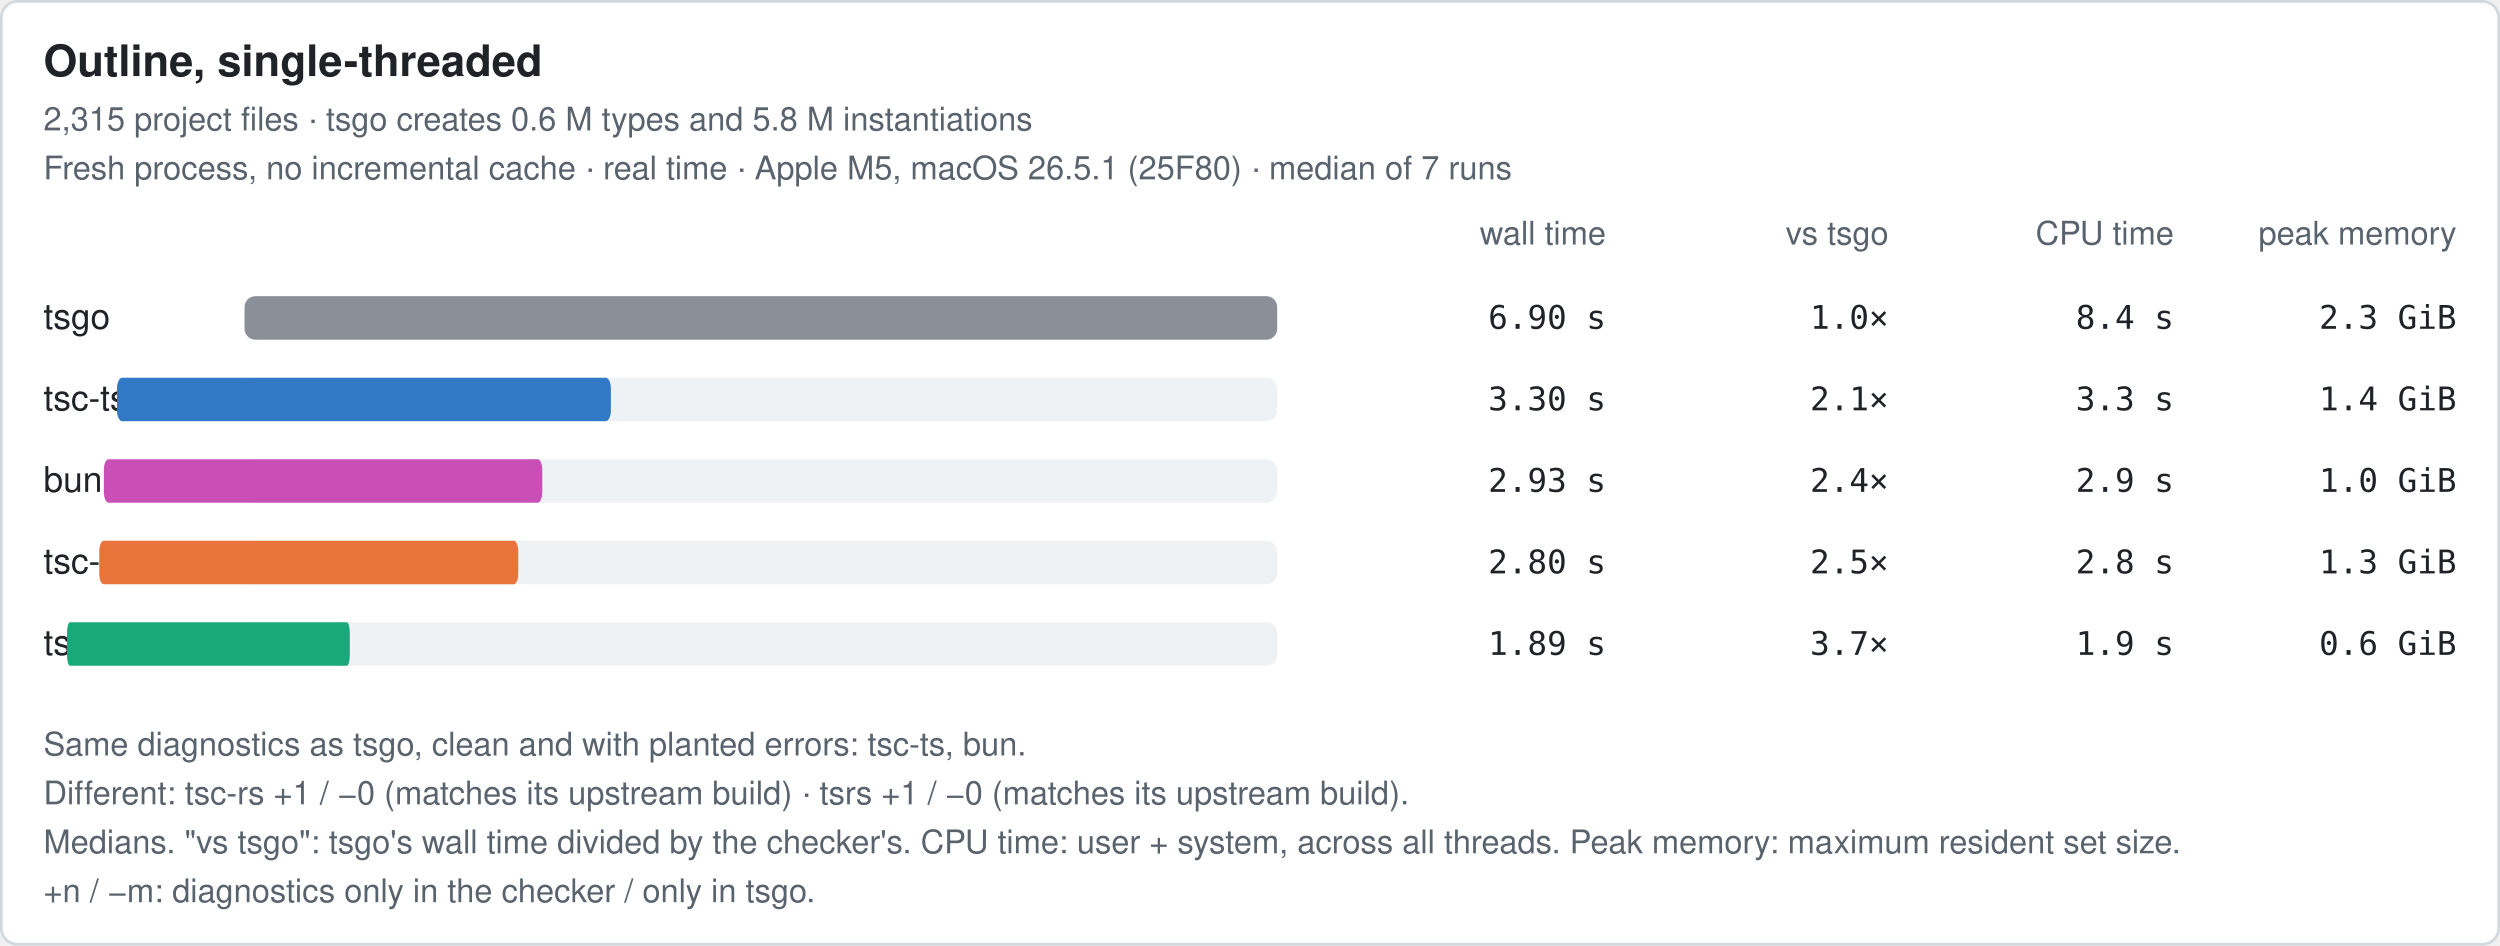
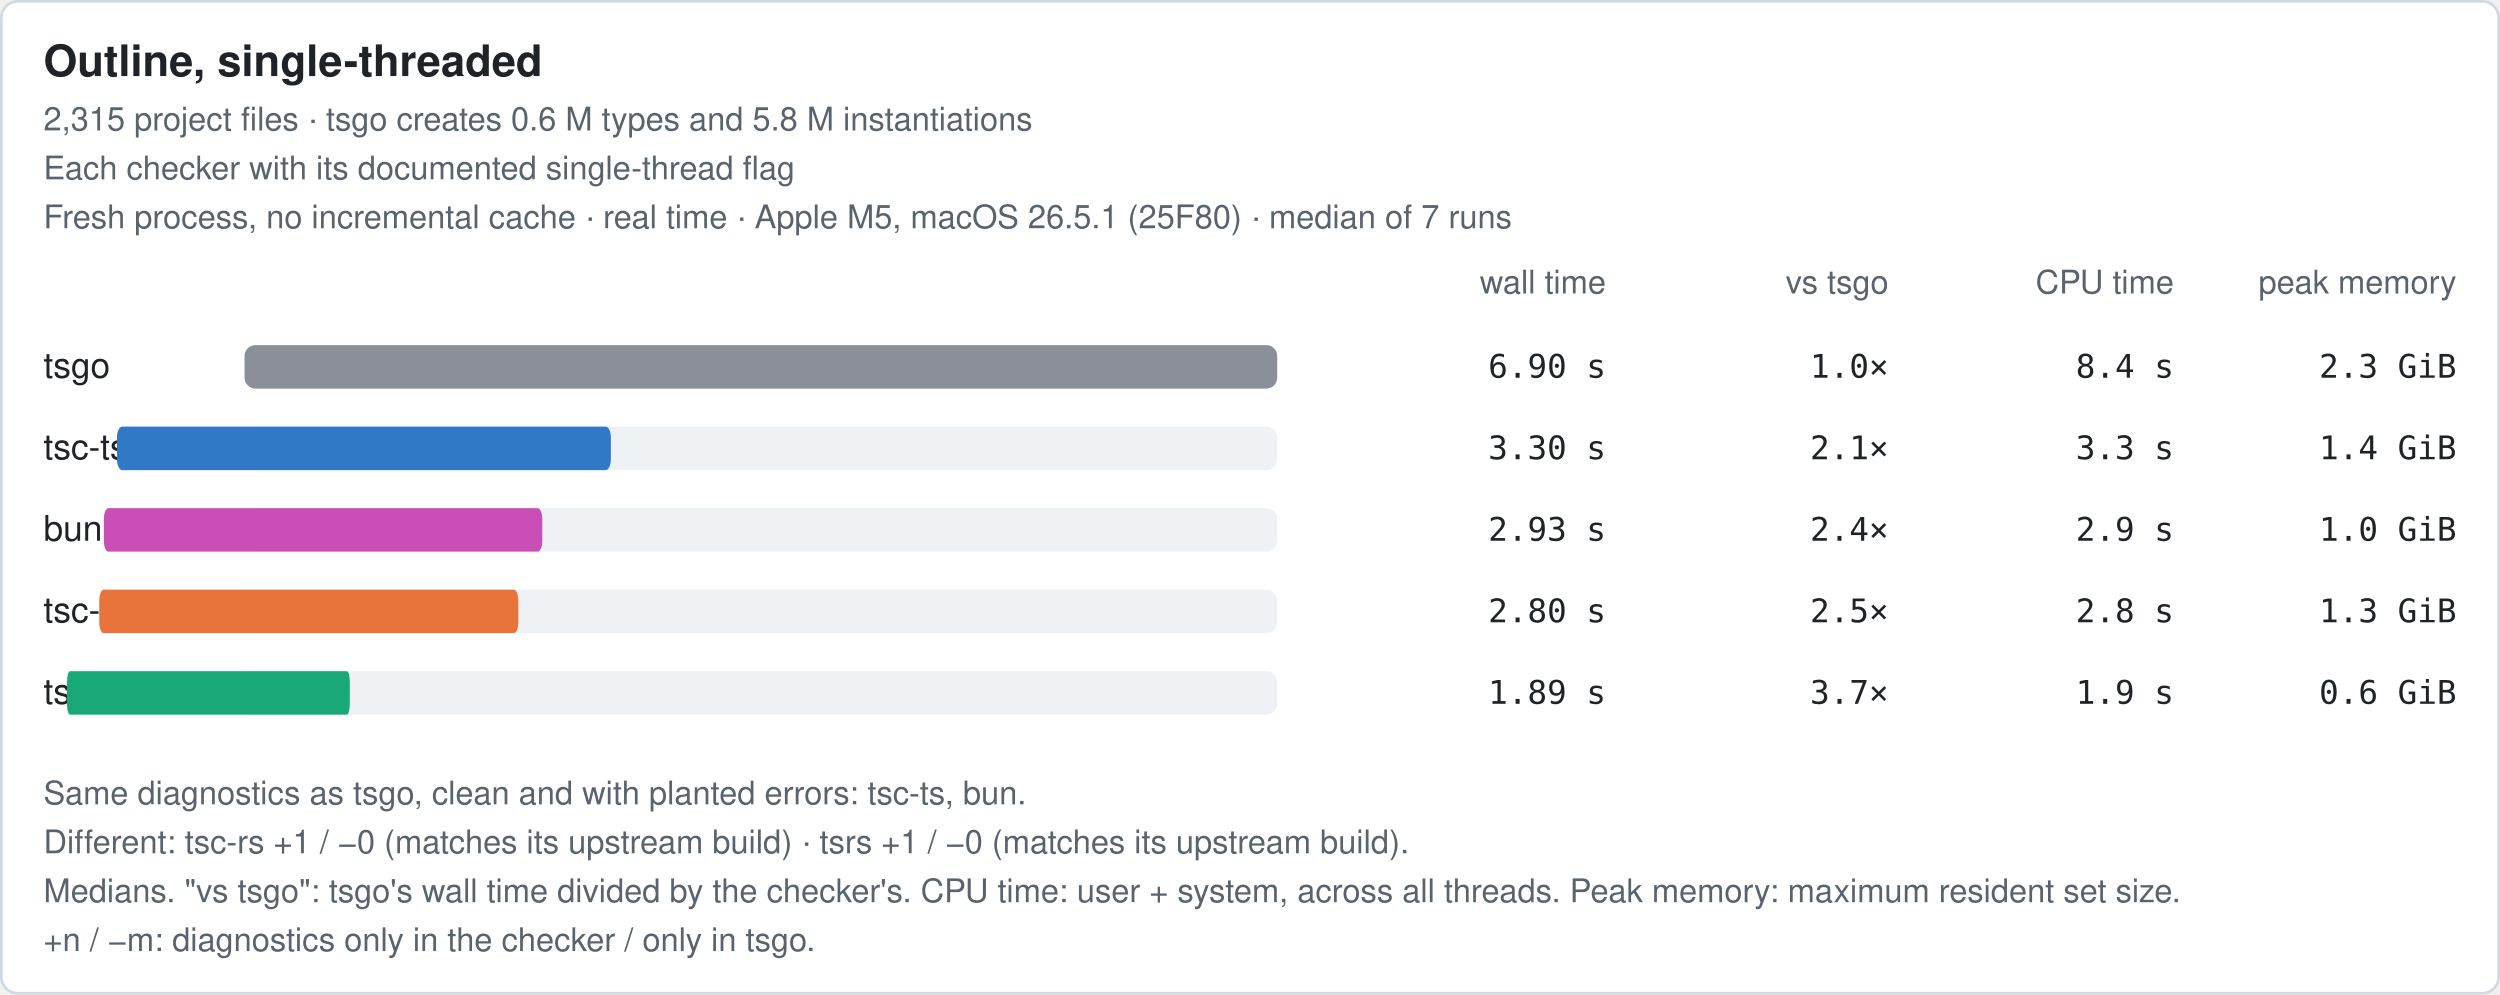
- <svg xmlns="http://www.w3.org/2000/svg" viewBox="0 0 920 348" width="920" height="348" role="img" aria-labelledby="t d">
+ <svg xmlns="http://www.w3.org/2000/svg" viewBox="0 0 920 366" width="920" height="366" role="img" aria-labelledby="t d">
  <style>
text{font-family:-apple-system,BlinkMacSystemFont,'Segoe UI',Helvetica,Arial,sans-serif;font-size:13px;fill:#1f2328}
.bg{fill:#ffffff;stroke:#d1d9e0}.track{fill:#eff2f5}
.title{font-size:16px;font-weight:600}.sub,.foot{font-size:12px;fill:#59636e}
.value{font-family:ui-monospace,SFMono-Regular,Menlo,Consolas,monospace;font-size:12px}
.bar{transform-box:fill-box;transform-origin:left center}.bar,.value{animation-duration:9.40s;animation-timing-function:linear;animation-iteration-count:infinite}
@keyframes b0{0%{transform:scaleX(0)}73.40%,100%{transform:scaleX(1)}}
@keyframes v0{0%,73.39%{opacity:0}73.40%,100%{opacity:1}}
.l0 .bar{animation-name:b0}.l0 .value{animation-name:v0}
@keyframes b1{0%{transform:scaleX(0)}35.11%,100%{transform:scaleX(0.4783)}}
@keyframes v1{0%,35.10%{opacity:0}35.11%,100%{opacity:1}}
.l1 .bar{animation-name:b1}.l1 .value{animation-name:v1}
@keyframes b2{0%{transform:scaleX(0)}31.17%,100%{transform:scaleX(0.4246)}}
@keyframes v2{0%,31.16%{opacity:0}31.17%,100%{opacity:1}}
.l2 .bar{animation-name:b2}.l2 .value{animation-name:v2}
@keyframes b3{0%{transform:scaleX(0)}29.79%,100%{transform:scaleX(0.4058)}}
@keyframes v3{0%,29.78%{opacity:0}29.79%,100%{opacity:1}}
.l3 .bar{animation-name:b3}.l3 .value{animation-name:v3}
@keyframes b4{0%{transform:scaleX(0)}20.11%,100%{transform:scaleX(0.2739)}}
@keyframes v4{0%,20.10%{opacity:0}20.11%,100%{opacity:1}}
.l4 .bar{animation-name:b4}.l4 .value{animation-name:v4}
@media (prefers-color-scheme:dark){.bg{fill:#0d1117;stroke:#3d444d}.track{fill:#21262d}text{fill:#e6edf3}.sub,.foot{fill:#9198a1}}
@media (prefers-reduced-motion:reduce){.bar,.value{animation:none}}
</style>
-   <rect class="bg" x="0.5" y="0.5" width="919" height="347" rx="6" />
+   <rect class="bg" x="0.5" y="0.5" width="919" height="365" rx="6" />
  <text class="title" x="16" y="28">Outline, single-threaded</text>
  <text class="sub" x="16" y="48">2,315 project files · tsgo creates 0.6 M types and 5.8 M instantiations</text>
-   <text class="sub" x="16" y="66">Fresh process, no incremental cache · real time · Apple M5, macOS 26.5.1 (25F80) · median of 7 runs</text>
-   <text class="sub" x="591" y="90" text-anchor="end">wall time</text>
-   <text class="sub" x="695" y="90" text-anchor="end">vs tsgo</text>
-   <text class="sub" x="800" y="90" text-anchor="end">CPU time</text>
-   <text class="sub" x="904" y="90" text-anchor="end">peak memory</text>
+   <text class="sub" x="16" y="66">Each checker with its documented single-thread flag</text>
+   <text class="sub" x="16" y="84">Fresh process, no incremental cache · real time · Apple M5, macOS 26.5.1 (25F80) · median of 7 runs</text>
+   <text class="sub" x="591" y="108" text-anchor="end">wall time</text>
+   <text class="sub" x="695" y="108" text-anchor="end">vs tsgo</text>
+   <text class="sub" x="800" y="108" text-anchor="end">CPU time</text>
+   <text class="sub" x="904" y="108" text-anchor="end">peak memory</text>
  <g class="l0">
-     <text class="name" x="16" y="121">tsgo</text>
-     <rect class="track" x="90" y="109" width="380" height="16" rx="4" />
-     <rect class="bar" x="90" y="109" width="380" height="16" rx="4" fill="#8a8f98" style="transform:scaleX(1)" />
-     <text class="value" x="591" y="121" text-anchor="end">6.90 s</text>
-     <text class="value" x="695" y="121" text-anchor="end">1.0×</text>
-     <text class="value" x="800" y="121" text-anchor="end">8.4 s</text>
-     <text class="value" x="904" y="121" text-anchor="end">2.3 GiB</text>
+     <text class="name" x="16" y="139">tsgo</text>
+     <rect class="track" x="90" y="127" width="380" height="16" rx="4" />
+     <rect class="bar" x="90" y="127" width="380" height="16" rx="4" fill="#8a8f98" style="transform:scaleX(1)" />
+     <text class="value" x="591" y="139" text-anchor="end">6.90 s</text>
+     <text class="value" x="695" y="139" text-anchor="end">1.0×</text>
+     <text class="value" x="800" y="139" text-anchor="end">8.4 s</text>
+     <text class="value" x="904" y="139" text-anchor="end">2.3 GiB</text>
  </g>
  <g class="l1">
-     <text class="name" x="16" y="151">tsc-ts</text>
-     <rect class="track" x="90" y="139" width="380" height="16" rx="4" />
-     <rect class="bar" x="90" y="139" width="380" height="16" rx="4" fill="#3178c6" style="transform:scaleX(0.4783)" />
-     <text class="value" x="591" y="151" text-anchor="end">3.30 s</text>
-     <text class="value" x="695" y="151" text-anchor="end">2.1×</text>
-     <text class="value" x="800" y="151" text-anchor="end">3.3 s</text>
-     <text class="value" x="904" y="151" text-anchor="end">1.4 GiB</text>
+     <text class="name" x="16" y="169">tsc-ts</text>
+     <rect class="track" x="90" y="157" width="380" height="16" rx="4" />
+     <rect class="bar" x="90" y="157" width="380" height="16" rx="4" fill="#3178c6" style="transform:scaleX(0.4783)" />
+     <text class="value" x="591" y="169" text-anchor="end">3.30 s</text>
+     <text class="value" x="695" y="169" text-anchor="end">2.1×</text>
+     <text class="value" x="800" y="169" text-anchor="end">3.3 s</text>
+     <text class="value" x="904" y="169" text-anchor="end">1.4 GiB</text>
  </g>
  <g class="l2">
-     <text class="name" x="16" y="181">bun</text>
-     <rect class="track" x="90" y="169" width="380" height="16" rx="4" />
-     <rect class="bar" x="90" y="169" width="380" height="16" rx="4" fill="#c94fb6" style="transform:scaleX(0.4246)" />
-     <text class="value" x="591" y="181" text-anchor="end">2.93 s</text>
-     <text class="value" x="695" y="181" text-anchor="end">2.4×</text>
-     <text class="value" x="800" y="181" text-anchor="end">2.9 s</text>
-     <text class="value" x="904" y="181" text-anchor="end">1.0 GiB</text>
+     <text class="name" x="16" y="199">bun</text>
+     <rect class="track" x="90" y="187" width="380" height="16" rx="4" />
+     <rect class="bar" x="90" y="187" width="380" height="16" rx="4" fill="#c94fb6" style="transform:scaleX(0.4246)" />
+     <text class="value" x="591" y="199" text-anchor="end">2.93 s</text>
+     <text class="value" x="695" y="199" text-anchor="end">2.4×</text>
+     <text class="value" x="800" y="199" text-anchor="end">2.9 s</text>
+     <text class="value" x="904" y="199" text-anchor="end">1.0 GiB</text>
  </g>
  <g class="l3">
-     <text class="name" x="16" y="211">tsc-rs</text>
-     <rect class="track" x="90" y="199" width="380" height="16" rx="4" />
-     <rect class="bar" x="90" y="199" width="380" height="16" rx="4" fill="#e8743b" style="transform:scaleX(0.4058)" />
-     <text class="value" x="591" y="211" text-anchor="end">2.80 s</text>
-     <text class="value" x="695" y="211" text-anchor="end">2.5×</text>
-     <text class="value" x="800" y="211" text-anchor="end">2.8 s</text>
-     <text class="value" x="904" y="211" text-anchor="end">1.3 GiB</text>
+     <text class="name" x="16" y="229">tsc-rs</text>
+     <rect class="track" x="90" y="217" width="380" height="16" rx="4" />
+     <rect class="bar" x="90" y="217" width="380" height="16" rx="4" fill="#e8743b" style="transform:scaleX(0.4058)" />
+     <text class="value" x="591" y="229" text-anchor="end">2.80 s</text>
+     <text class="value" x="695" y="229" text-anchor="end">2.5×</text>
+     <text class="value" x="800" y="229" text-anchor="end">2.8 s</text>
+     <text class="value" x="904" y="229" text-anchor="end">1.3 GiB</text>
  </g>
  <g class="l4">
-     <text class="name" x="16" y="241">tsrs</text>
-     <rect class="track" x="90" y="229" width="380" height="16" rx="4" />
-     <rect class="bar" x="90" y="229" width="380" height="16" rx="4" fill="#19a979" style="transform:scaleX(0.2739)" />
-     <text class="value" x="591" y="241" text-anchor="end">1.89 s</text>
-     <text class="value" x="695" y="241" text-anchor="end">3.7×</text>
-     <text class="value" x="800" y="241" text-anchor="end">1.9 s</text>
-     <text class="value" x="904" y="241" text-anchor="end">0.6 GiB</text>
+     <text class="name" x="16" y="259">tsrs</text>
+     <rect class="track" x="90" y="247" width="380" height="16" rx="4" />
+     <rect class="bar" x="90" y="247" width="380" height="16" rx="4" fill="#19a979" style="transform:scaleX(0.2739)" />
+     <text class="value" x="591" y="259" text-anchor="end">1.89 s</text>
+     <text class="value" x="695" y="259" text-anchor="end">3.7×</text>
+     <text class="value" x="800" y="259" text-anchor="end">1.9 s</text>
+     <text class="value" x="904" y="259" text-anchor="end">0.6 GiB</text>
  </g>
-   <text class="foot" x="16" y="278">Same diagnostics as tsgo, clean and with planted errors: tsc-ts, bun.</text>
-   <text class="foot" x="16" y="296">Different: tsc-rs +1 / −0 (matches its upstream build) · tsrs +1 / −0 (matches its upstream build).</text>
-   <text class="foot" x="16" y="314">Medians. "vs tsgo": tsgo's wall time divided by the checker's. CPU time: user + system, across all threads. Peak memory: maximum resident set size.</text>
-   <text class="foot" x="16" y="332">+n / −m: diagnostics only in the checker / only in tsgo.</text>
+   <text class="foot" x="16" y="296">Same diagnostics as tsgo, clean and with planted errors: tsc-ts, bun.</text>
+   <text class="foot" x="16" y="314">Different: tsc-rs +1 / −0 (matches its upstream build) · tsrs +1 / −0 (matches its upstream build).</text>
+   <text class="foot" x="16" y="332">Medians. "vs tsgo": tsgo's wall time divided by the checker's. CPU time: user + system, across all threads. Peak memory: maximum resident set size.</text>
+   <text class="foot" x="16" y="350">+n / −m: diagnostics only in the checker / only in tsgo.</text>
</svg>
